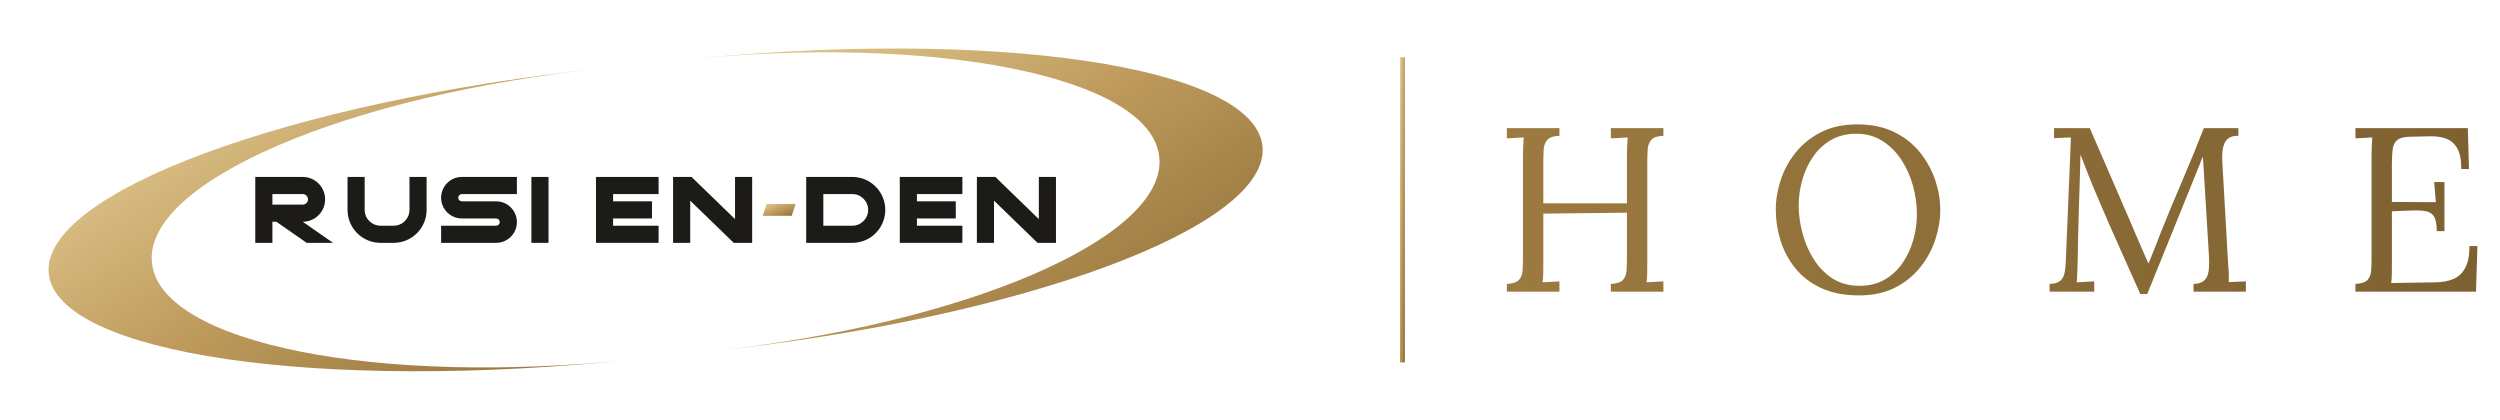
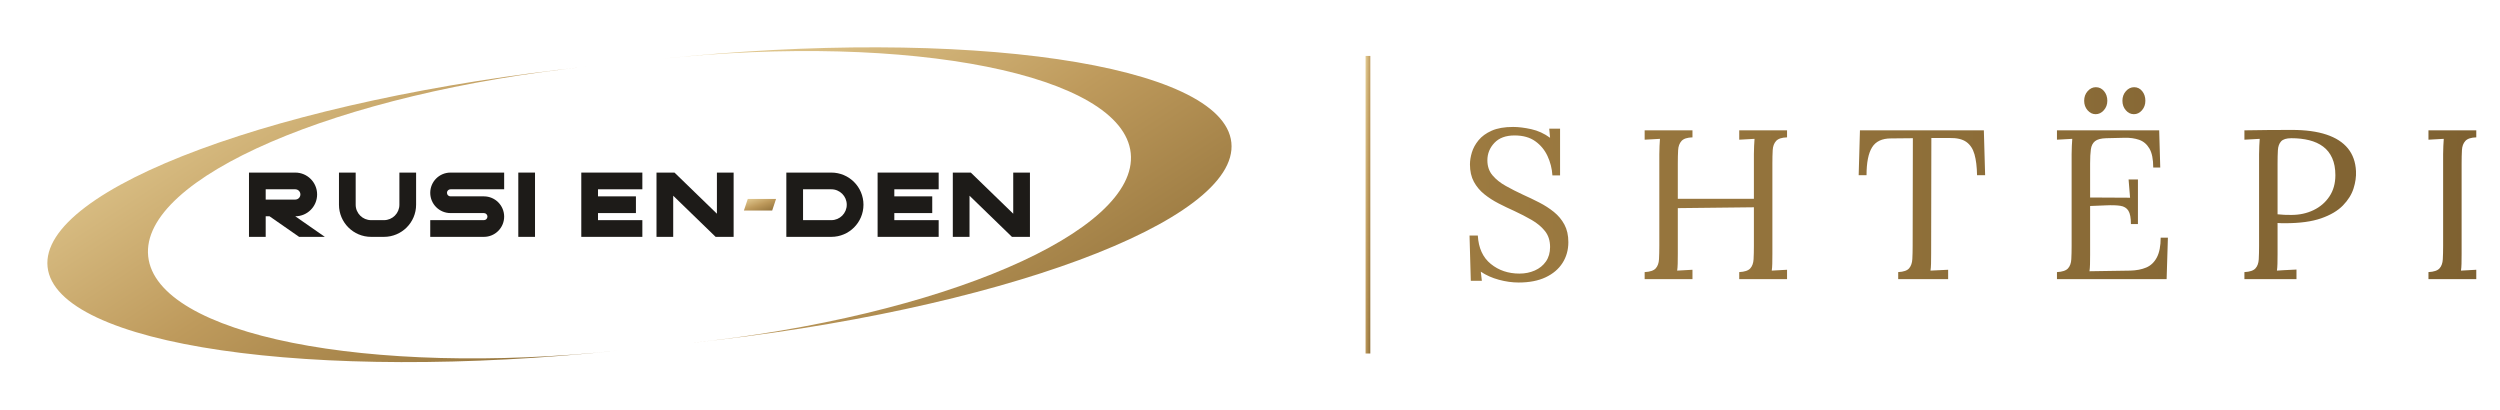
- <svg xmlns="http://www.w3.org/2000/svg" viewBox="-1074.45 -343.98 4097.1 687.96">
+ <svg xmlns="http://www.w3.org/2000/svg" viewBox="-1074.45 -343.98 4200.6 687.96">
  <defs>
    <linearGradient id="g" x1="0" y1="0" x2="1" y2="1">
      <stop offset="0" stop-color="#E6CF97" />
      <stop offset=".5" stop-color="#BE9A5C" />
      <stop offset="1" stop-color="#8F6F38" />
    </linearGradient>
    <linearGradient id="t" x1="0" y1="0" x2="1" y2="0">
      <stop offset="0" stop-color="#9C7A40" />
      <stop offset="1" stop-color="#7E6131" />
    </linearGradient>
  </defs>
  <g transform="rotate(-6.0) scale(2.0) translate(-500.0 -130.0)">
    <path d="M470 10 A470 120 0 0 0 470 250 A385 120 0 0 1 470 10 Z" fill="url(#g)" />
    <path d="M530 10 A470 120 0 0 1 530 250 A385 120 0 0 0 530 10 Z" fill="url(#g)" />
  </g>
  <g transform="translate(-656.10 -54.00) scale(1.08)">
    <path transform="translate(0 0)" d="M0 0 H72 A34 34 0 0 1 72 68 L118 100 H78 L32 68 H26 V100 H0 Z M26 26 H72 A8 8 0 0 1 72 42 H26 Z" fill="#1D1B18" fill-rule="evenodd" />
    <path transform="translate(140 0)" d="M0 0 H26 V50 A24 24 0 0 0 50 74 H70 A24 24 0 0 0 94 50 V0 H120 V50 A50 50 0 0 1 70 100 H50 A50 50 0 0 1 0 50 Z" fill="#1D1B18" fill-rule="evenodd" />
    <path transform="translate(282 0)" d="M115 0 H31.5 A31.5 31.5 0 0 0 31.5 63 H83.5 A5.5 5.5 0 0 1 83.5 74 H0 V100 H83.5 A31.5 31.5 0 0 0 83.5 37 H31.5 A5.5 5.5 0 0 1 31.5 26 H115 Z" fill="#1D1B18" fill-rule="evenodd" />
    <path transform="translate(419 0)" d="M0 0 H26 V100 H0 Z" fill="#1D1B18" fill-rule="evenodd" />
    <path transform="translate(517 0)" d="M0 0 H95 V26 H26 V37 H85 V63 H26 V74 H95 V100 H0 Z" fill="#1D1B18" fill-rule="evenodd" />
    <path transform="translate(634 0)" d="M0 100 V0 H28 L94 64 V0 H120 V100 H92 L26 36 V100 Z" fill="#1D1B18" fill-rule="evenodd" />
    <path transform="translate(770 0)" d="M6 41 H50 L44 59 H0 Z" fill="url(#g)" />
    <path transform="translate(836 0)" d="M0 0 H70 A50 50 0 0 1 70 100 H0 Z M26 26 H70 A24 24 0 0 1 70 74 H26 Z" fill="#1D1B18" fill-rule="evenodd" />
    <path transform="translate(978 0)" d="M0 0 H95 V26 H26 V37 H85 V63 H26 V74 H95 V100 H0 Z" fill="#1D1B18" fill-rule="evenodd" />
    <path transform="translate(1095 0)" d="M0 100 V0 H28 L94 64 V0 H120 V100 H92 L26 36 V100 Z" fill="#1D1B18" fill-rule="evenodd" />
  </g>
  <rect x="1220" y="-250" width="8" height="500" fill="url(#g)" />
-   <path transform="translate(1374.0 134.0) scale(0.3829)" d="M55 0V-33Q93 -35 107.0 -50.5Q121 -66 122.5 -93.5Q124 -121 124 -156V-588Q124 -608 125.0 -626.5Q126 -645 127 -660Q109 -659 91.0 -658.0Q73 -657 55 -656V-700H280V-667Q243 -666 228.5 -650.0Q214 -634 212.5 -607.0Q211 -580 211 -544V-378H569V-588Q569 -608 570.0 -626.5Q571 -645 572 -660Q554 -659 536.0 -658.0Q518 -657 500 -656V-700H725V-667Q688 -666 673.5 -650.0Q659 -634 657.5 -607.0Q656 -580 656 -544V-119Q656 -92 655.5 -72.5Q655 -53 653 -40Q671 -41 689.0 -42.0Q707 -43 725 -44V0H500V-33Q538 -35 552.0 -50.5Q566 -66 567.5 -93.5Q569 -121 569 -156V-338L211 -334V-119Q211 -92 210.5 -72.5Q210 -53 208 -40Q226 -41 244.0 -42.0Q262 -43 280 -44V0Z M1562.0 16Q1467.0 16 1399.0 -16.0Q1331.0 -48 1288.5 -101.5Q1246.0 -155 1226.0 -220.0Q1206.0 -285 1206.0 -350Q1206.0 -413 1227.0 -477.5Q1248.0 -542 1291.5 -596.0Q1335.0 -650 1400.5 -683.0Q1466.0 -716 1554.0 -716Q1646.0 -716 1713.0 -683.0Q1780.0 -650 1823.5 -595.5Q1867.0 -541 1888.5 -477.0Q1910.0 -413 1910.0 -350Q1910.0 -288 1889.0 -223.5Q1868.0 -159 1824.5 -104.5Q1781.0 -50 1716.0 -17.0Q1651.0 16 1562.0 16ZM1564.0 -25Q1626.0 -25 1672.0 -51.5Q1718.0 -78 1748.5 -122.5Q1779.0 -167 1794.5 -221.5Q1810.0 -276 1810.0 -331Q1810.0 -393 1793.0 -454.0Q1776.0 -515 1743.0 -565.0Q1710.0 -615 1661.5 -645.5Q1613.0 -676 1551.0 -676Q1489.0 -676 1442.5 -649.0Q1396.0 -622 1365.5 -577.5Q1335.0 -533 1319.5 -478.5Q1304.0 -424 1304.0 -368Q1304.0 -313 1319.5 -253.0Q1335.0 -193 1367.0 -141.0Q1399.0 -89 1448.0 -57.0Q1497.0 -25 1564.0 -25Z M2766.0 10Q2722.0 -90 2677.0 -189.5Q2632.0 -289 2589.0 -391Q2575.0 -423 2561.5 -455.5Q2548.0 -488 2535.5 -521.0Q2523.0 -554 2510.0 -587Q2510.0 -576 2509.5 -565.0Q2509.0 -554 2509.0 -543Q2508.0 -507 2506.5 -456.5Q2505.0 -406 2503.0 -348.5Q2501.0 -291 2500.0 -233.5Q2499.0 -176 2498.0 -125Q2497.0 -103 2496.5 -81.0Q2496.0 -59 2494.0 -40Q2513.0 -41 2531.5 -42.0Q2550.0 -43 2569.0 -44V0H2378.0V-33Q2409.0 -34 2423.5 -46.5Q2438.0 -59 2442.0 -80.0Q2446.0 -101 2447.0 -125L2466.0 -581Q2467.0 -601 2467.5 -621.0Q2468.0 -641 2469.0 -660Q2451.0 -659 2433.0 -658.5Q2415.0 -658 2397.0 -657V-700H2550.0L2722.0 -303Q2735.0 -273 2747.5 -243.0Q2760.0 -213 2773.5 -183.0Q2787.0 -153 2800.0 -122H2802.0Q2813.0 -149 2828.0 -186.5Q2843.0 -224 2853.0 -251Q2897.0 -361 2944.5 -471.5Q2992.0 -582 3038.0 -700H3186.0V-667Q3161.0 -668 3145.0 -657.5Q3129.0 -647 3122.0 -623.0Q3115.0 -599 3117.0 -558L3143.0 -103Q3145.0 -86 3145.0 -70.0Q3145.0 -54 3145.0 -41Q3163.0 -42 3181.5 -42.5Q3200.0 -43 3218.0 -44V0H2994.0V-33Q3025.0 -34 3040.0 -48.0Q3055.0 -62 3058.5 -88.0Q3062.0 -114 3060.0 -152L3040.0 -482Q3039.0 -498 3038.0 -514.0Q3037.0 -530 3036.0 -546.0Q3035.0 -562 3034.0 -578Q3031.0 -571 3027.5 -563.0Q3024.0 -555 3021.0 -546L2796.0 10Z M4035.0 -259Q4035.0 -303 4023.0 -322.0Q4011.0 -341 3985.0 -345.0Q3959.0 -349 3916.0 -347L3843.0 -344V-115Q3843.0 -88 3842.5 -69.0Q3842.0 -50 3840.0 -37L4031.0 -40Q4075.0 -41 4107.0 -54.5Q4139.0 -68 4157.0 -102.0Q4175.0 -136 4175.0 -195H4209.0L4203.0 0H3687.0V-33Q3725.0 -35 3739.0 -50.5Q3753.0 -66 3754.5 -93.5Q3756.0 -121 3756.0 -156V-588Q3756.0 -608 3757.0 -626.5Q3758.0 -645 3759.0 -660Q3741.0 -659 3723.0 -658.0Q3705.0 -657 3687.0 -656V-700H4168.0L4173.0 -525H4140.0Q4140.0 -584 4122.0 -614.5Q4104.0 -645 4073.5 -655.5Q4043.0 -666 4005.0 -665L3919.0 -663Q3882.0 -662 3866.0 -649.0Q3850.0 -636 3846.5 -610.5Q3843.0 -585 3843.0 -544V-384L4031.0 -383L4024.0 -469H4068.0V-259Z" fill="url(#t)" />
+   <path transform="translate(1374.0 125.0) scale(0.3571)" d="M448 -488Q445 -536 425.0 -579.0Q405 -622 367.0 -649.0Q329 -676 270 -676Q208 -676 175.0 -641.0Q142 -606 142 -559Q142 -517 166.0 -488.5Q190 -460 228.5 -438.5Q267 -417 310 -397Q348 -380 386.0 -360.5Q424 -341 455.0 -316.0Q486 -291 504.5 -256.5Q523 -222 523 -174Q523 -119 495.5 -76.0Q468 -33 416.0 -8.5Q364 16 289 16Q244 16 196.0 3.0Q148 -10 111 -35L116 8H64L58 -205H97Q102 -117 158.0 -71.5Q214 -26 293 -26Q332 -26 365.0 -40.5Q398 -55 417.5 -83.0Q437 -111 437 -151Q437 -196 413.0 -226.0Q389 -256 351.0 -278.0Q313 -300 270 -320Q232 -337 195.0 -356.0Q158 -375 127.5 -399.5Q97 -424 78.5 -458.0Q60 -492 60 -540Q60 -566 69.0 -596.0Q78 -626 100.5 -653.5Q123 -681 162.5 -698.5Q202 -716 263 -716Q301 -716 348.5 -705.5Q396 -695 437 -665L433 -708H484V-488Z M882.0 0V-33Q920.0 -35 934.0 -50.5Q948.0 -66 949.5 -93.5Q951.0 -121 951.0 -156V-588Q951.0 -608 952.0 -626.5Q953.0 -645 954.0 -660Q936.0 -659 918.0 -658.0Q900.0 -657 882.0 -656V-700H1107.0V-667Q1070.0 -666 1055.5 -650.0Q1041.0 -634 1039.5 -607.0Q1038.0 -580 1038.0 -544V-378H1396.0V-588Q1396.0 -608 1397.0 -626.5Q1398.0 -645 1399.0 -660Q1381.0 -659 1363.0 -658.0Q1345.0 -657 1327.0 -656V-700H1552.0V-667Q1515.0 -666 1500.5 -650.0Q1486.0 -634 1484.5 -607.0Q1483.0 -580 1483.0 -544V-119Q1483.0 -92 1482.5 -72.5Q1482.0 -53 1480.0 -40Q1498.0 -41 1516.0 -42.0Q1534.0 -43 1552.0 -44V0H1327.0V-33Q1365.0 -35 1379.0 -50.5Q1393.0 -66 1394.5 -93.5Q1396.0 -121 1396.0 -156V-338L1038.0 -334V-119Q1038.0 -92 1037.5 -72.5Q1037.0 -53 1035.0 -40Q1053.0 -41 1071.0 -42.0Q1089.0 -43 1107.0 -44V0Z M2446.0 -489Q2445.0 -548 2434.0 -587.0Q2423.0 -626 2395.5 -645.5Q2368.0 -665 2316.0 -664H2231.0L2230.0 -119Q2230.0 -92 2229.5 -72.5Q2229.0 -53 2227.0 -40Q2248.0 -41 2268.5 -42.0Q2289.0 -43 2310.0 -44V0H2075.0V-33Q2113.0 -35 2126.5 -51.0Q2140.0 -67 2141.5 -94.5Q2143.0 -122 2143.0 -156L2144.0 -663L2041.0 -662Q1978.0 -662 1952.0 -620.0Q1926.0 -578 1926.0 -489H1889.0L1895.0 -700H2478.0L2484.0 -489Z M3170.0 -259Q3170.0 -303 3158.0 -322.0Q3146.0 -341 3120.0 -345.0Q3094.0 -349 3051.0 -347L2978.0 -344V-115Q2978.0 -88 2977.5 -69.0Q2977.0 -50 2975.0 -37L3166.0 -40Q3210.0 -41 3242.0 -54.5Q3274.0 -68 3292.0 -102.0Q3310.0 -136 3310.0 -195H3344.0L3338.0 0H2822.0V-33Q2860.0 -35 2874.0 -50.5Q2888.0 -66 2889.5 -93.5Q2891.0 -121 2891.0 -156V-588Q2891.0 -608 2892.0 -626.5Q2893.0 -645 2894.0 -660Q2876.0 -659 2858.0 -658.0Q2840.0 -657 2822.0 -656V-700H3303.0L3308.0 -525H3275.0Q3275.0 -584 3257.0 -614.5Q3239.0 -645 3208.5 -655.5Q3178.0 -666 3140.0 -665L3054.0 -663Q3017.0 -662 3001.0 -649.0Q2985.0 -636 2981.5 -610.5Q2978.0 -585 2978.0 -544V-384L3166.0 -383L3159.0 -469H3203.0V-259ZM3004.0 -776Q2982.0 -776 2966.0 -794.5Q2950.0 -813 2950.0 -839Q2950.0 -866 2966.5 -884.5Q2983.0 -903 3005.0 -903Q3028.0 -903 3043.5 -884.5Q3059.0 -866 3059.0 -839Q3059.0 -813 3042.5 -794.5Q3026.0 -776 3004.0 -776ZM3184.0 -776Q3162.0 -776 3146.0 -794.5Q3130.0 -813 3130.0 -839Q3130.0 -866 3146.5 -884.5Q3163.0 -903 3185.0 -903Q3208.0 -903 3223.0 -884.5Q3238.0 -866 3238.0 -839Q3238.0 -813 3222.0 -794.5Q3206.0 -776 3184.0 -776Z M3704.0 -33Q3742.0 -35 3756.0 -50.5Q3770.0 -66 3771.5 -93.5Q3773.0 -121 3773.0 -156V-588Q3773.0 -608 3774.0 -626.5Q3775.0 -645 3776.0 -660Q3758.0 -659 3740.0 -658.0Q3722.0 -657 3704.0 -656V-700Q3757.0 -701 3813.0 -701.5Q3869.0 -702 3927.0 -702Q4024.0 -702 4090.0 -680.0Q4156.0 -658 4191.0 -615.0Q4226.0 -572 4229.0 -508Q4231.0 -469 4217.5 -426.5Q4204.0 -384 4167.5 -346.5Q4131.0 -309 4065.0 -286.0Q3999.0 -263 3896.0 -263Q3892.0 -263 3881.0 -263.0Q3870.0 -263 3860.0 -264V-119Q3860.0 -92 3859.5 -72.5Q3859.0 -53 3857.0 -40Q3873.0 -41 3888.0 -42.0Q3903.0 -43 3918.5 -43.5Q3934.0 -44 3949.0 -45V0H3704.0ZM3860.0 -305Q3879.0 -303 3892.5 -302.5Q3906.0 -302 3925.0 -302Q3982.0 -302 4029.0 -324.5Q4076.0 -347 4104.0 -389.0Q4132.0 -431 4132.0 -489Q4132.0 -536 4117.0 -569.5Q4102.0 -603 4074.5 -623.5Q4047.0 -644 4009.0 -653.5Q3971.0 -663 3925.0 -663Q3890.0 -663 3876.5 -648.0Q3863.0 -633 3861.5 -606.5Q3860.0 -580 3860.0 -544Z M4795.0 -667Q4758.0 -666 4743.5 -650.0Q4729.0 -634 4727.5 -607.0Q4726.0 -580 4726.0 -544V-119Q4726.0 -92 4725.5 -72.5Q4725.0 -53 4723.0 -40Q4741.0 -41 4759.0 -42.0Q4777.0 -43 4795.0 -44V0H4570.0V-33Q4608.0 -35 4622.0 -50.5Q4636.0 -66 4637.5 -93.5Q4639.0 -121 4639.0 -156V-588Q4639.0 -608 4640.0 -626.5Q4641.0 -645 4642.0 -660Q4624.0 -659 4606.0 -658.0Q4588.0 -657 4570.0 -656V-700H4795.0Z" fill="url(#t)" />
</svg>
